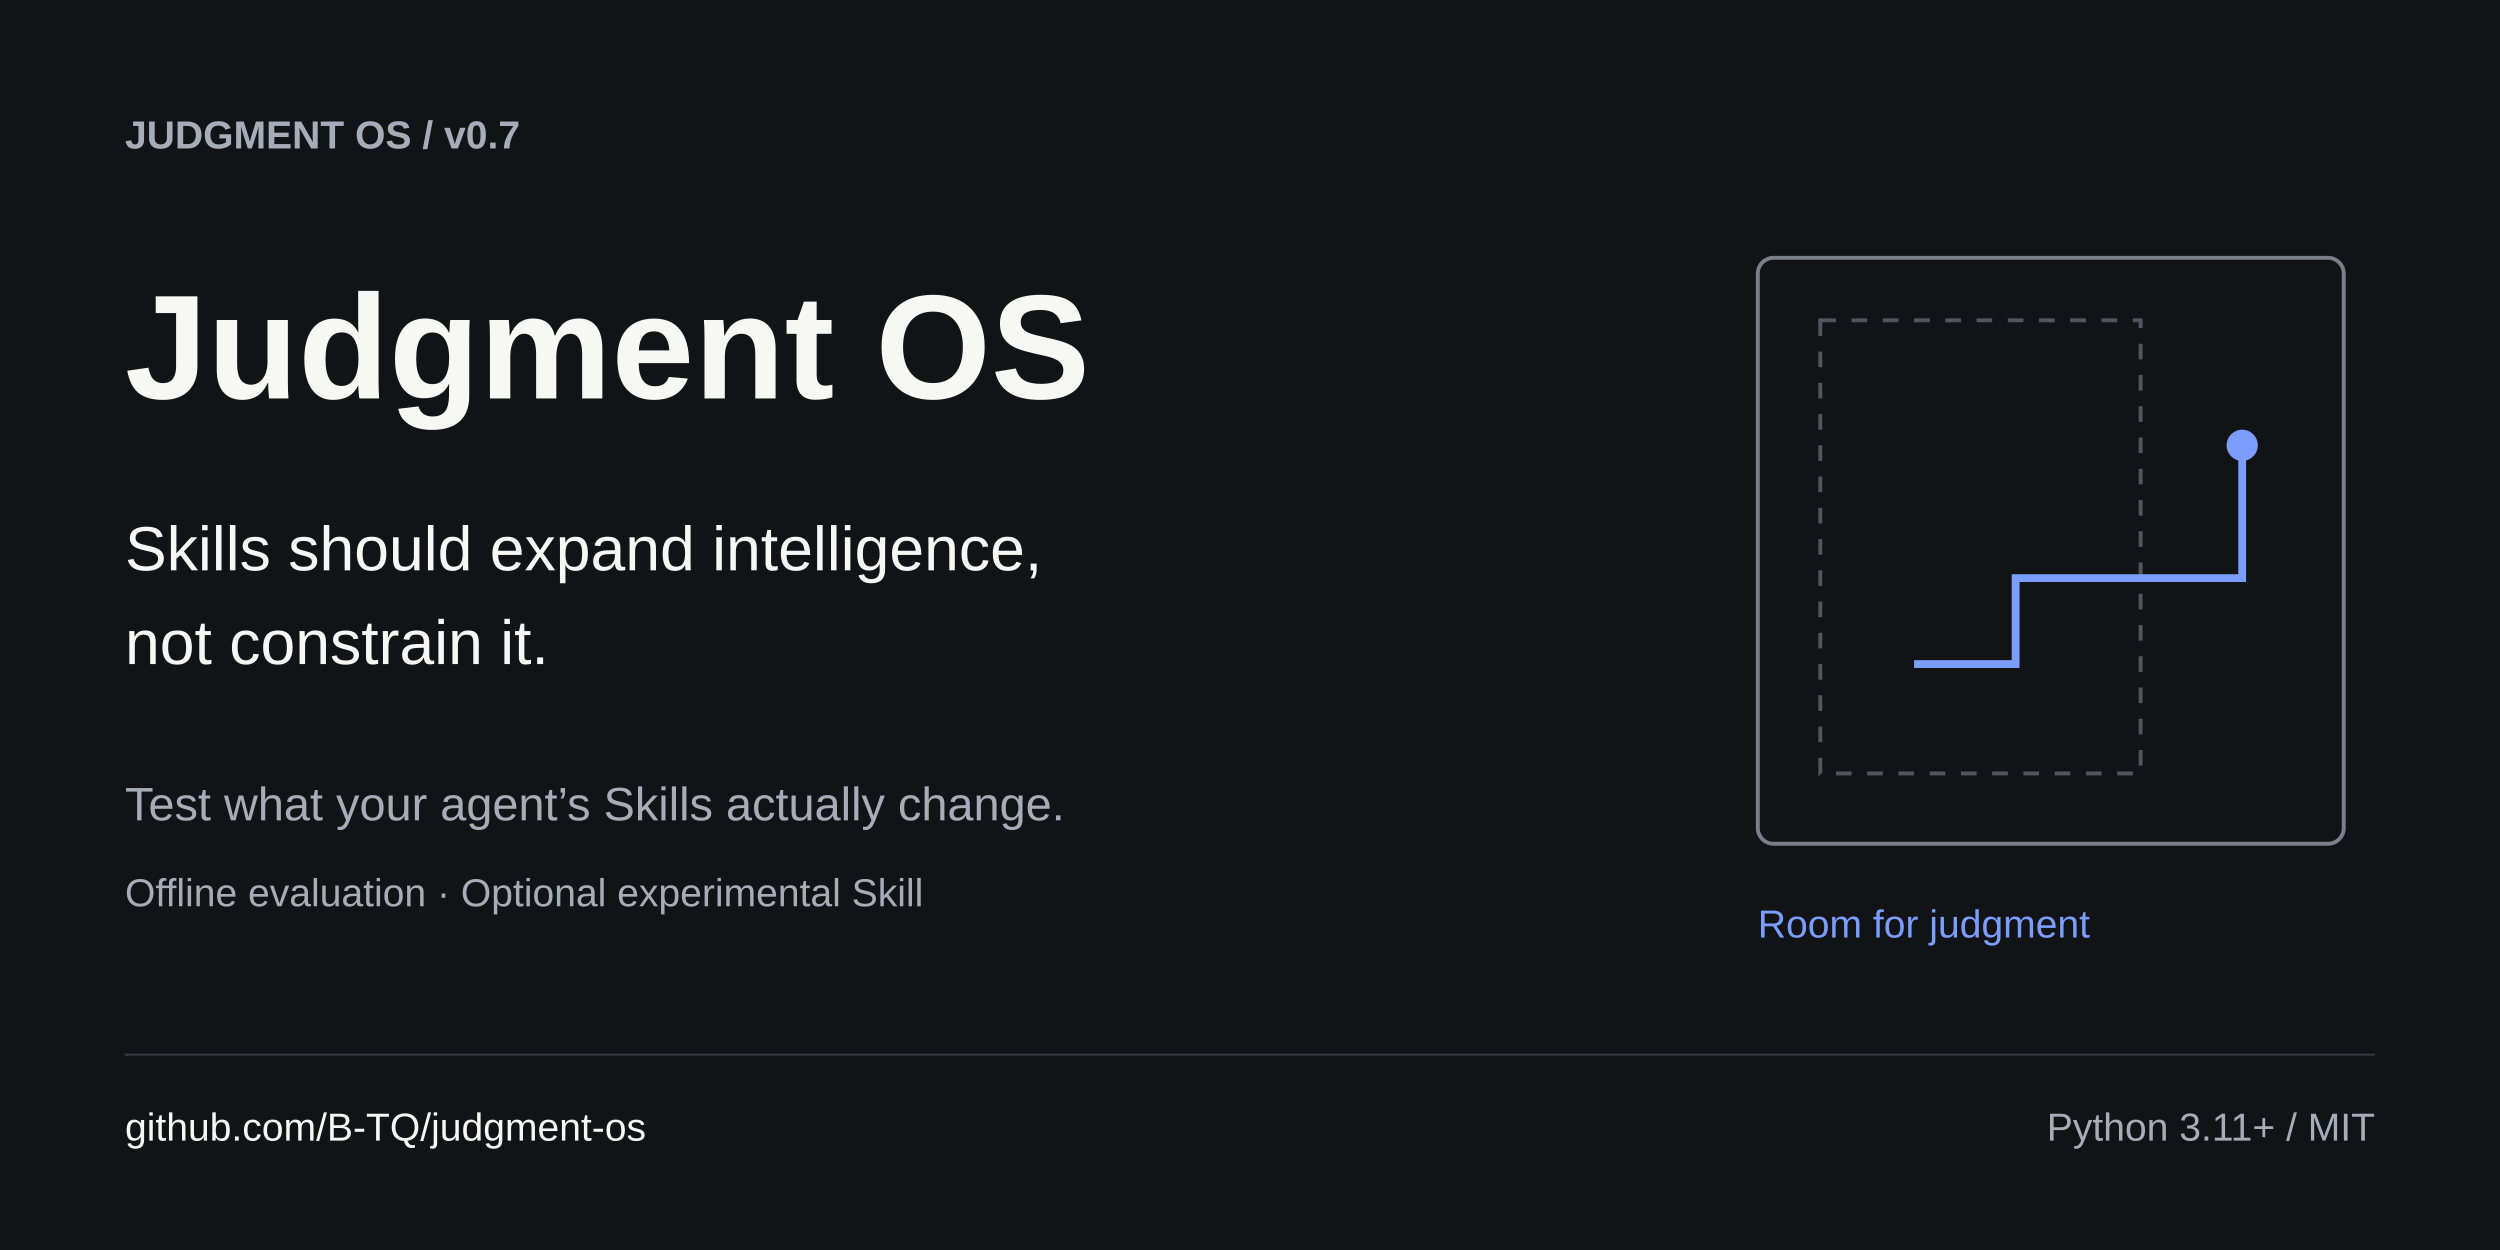
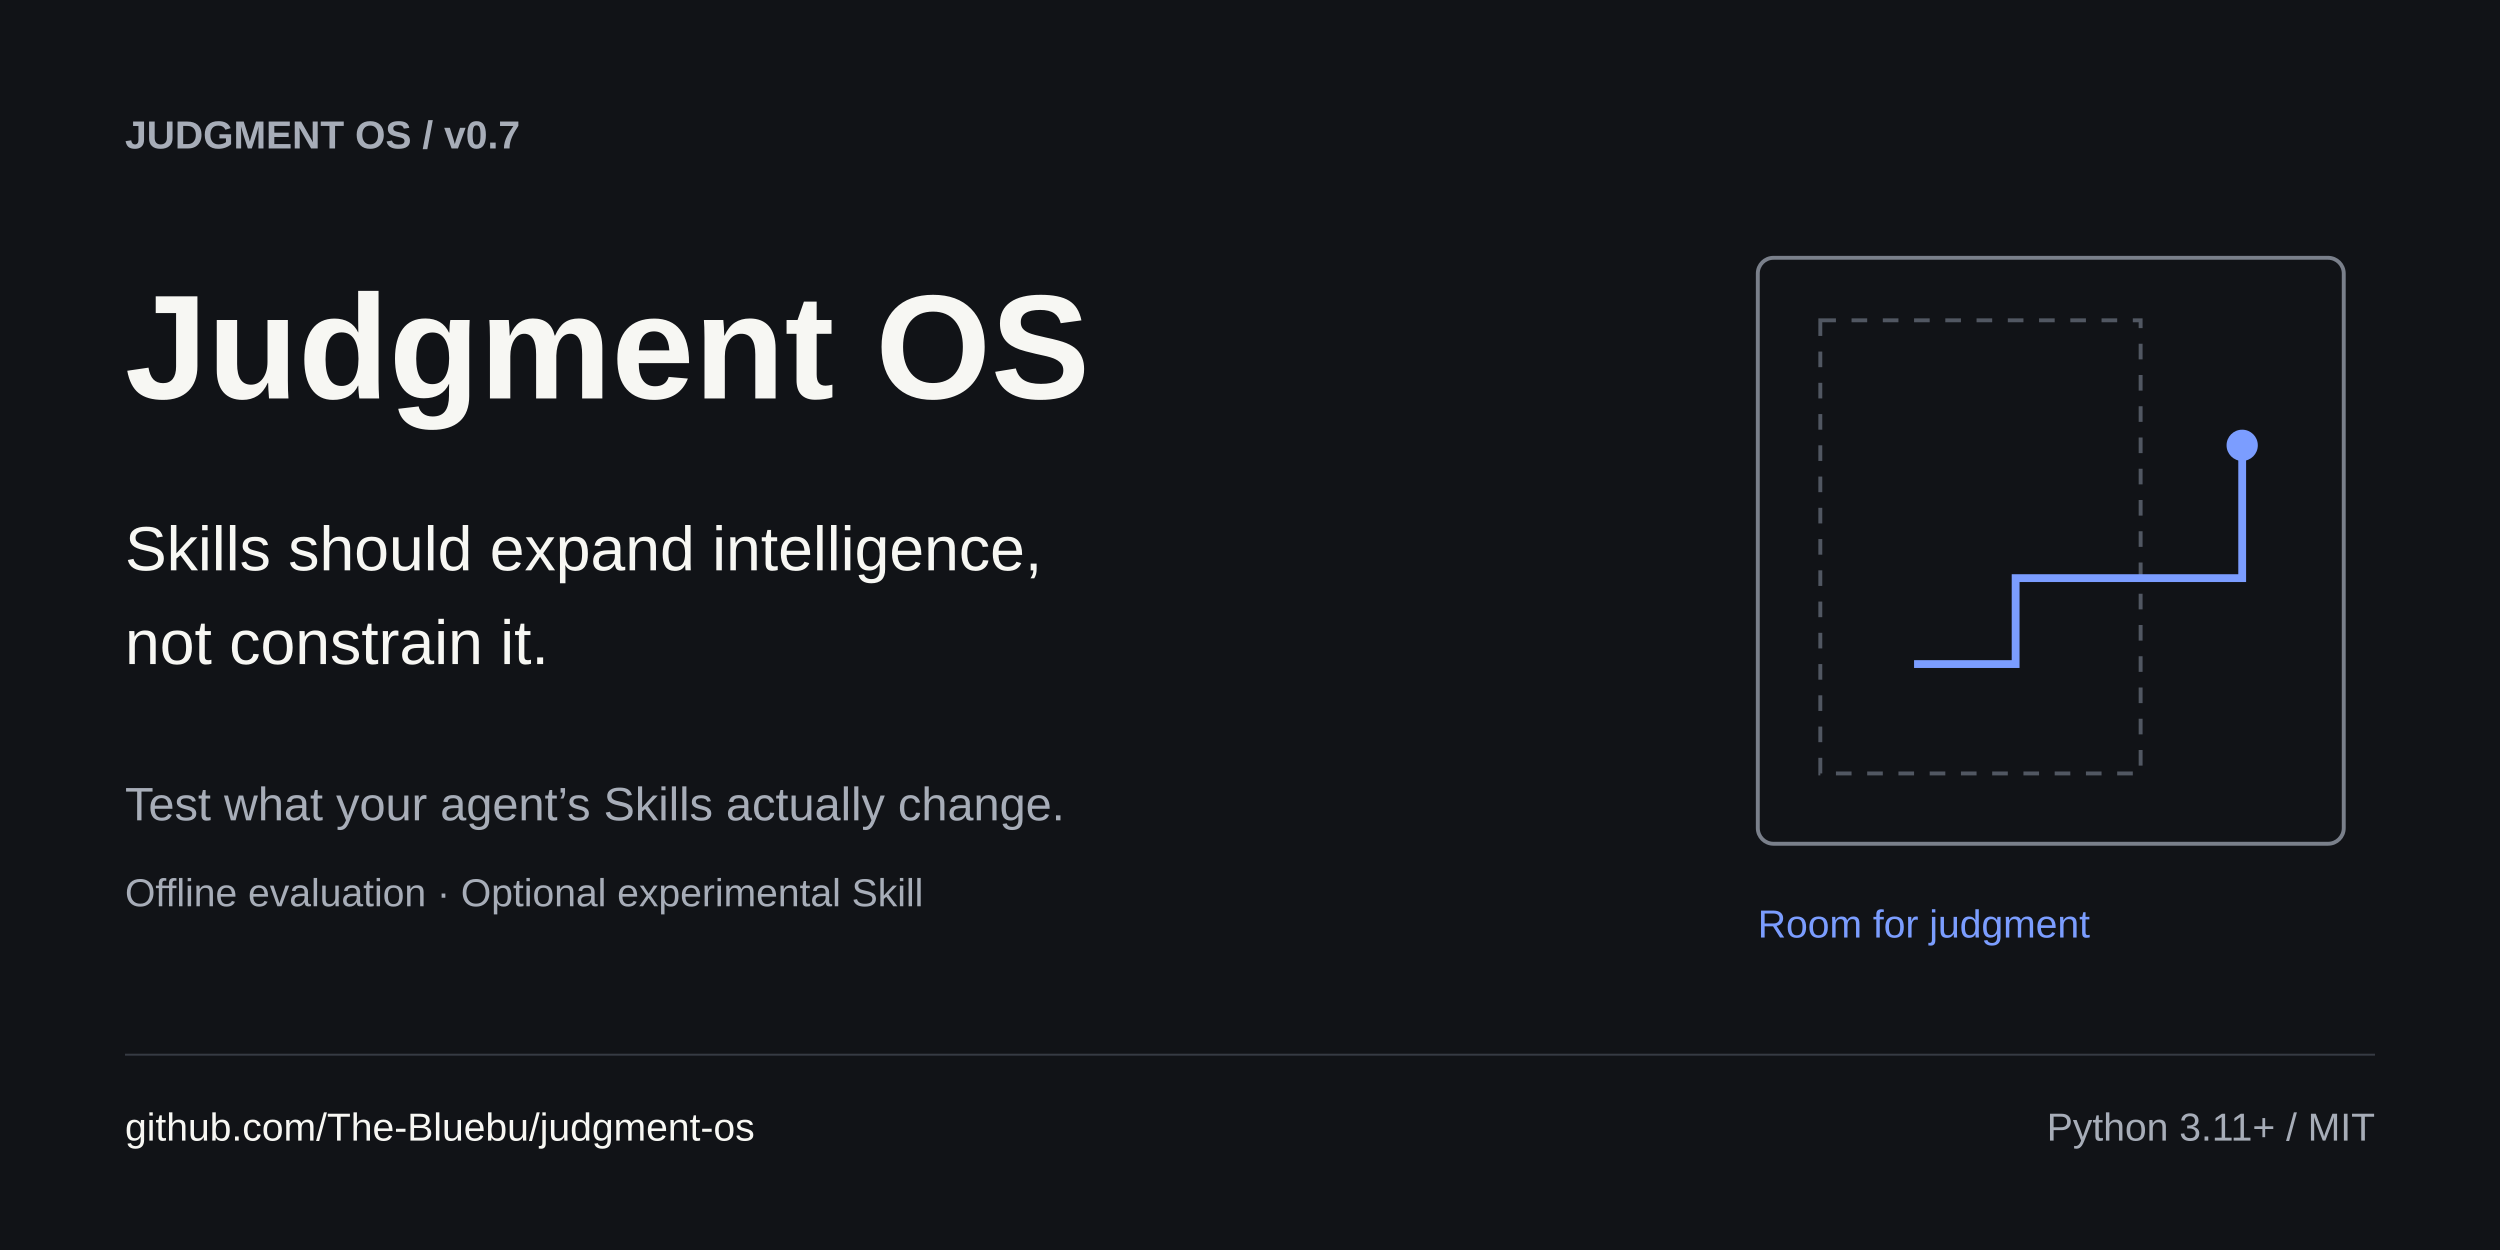
<svg xmlns="http://www.w3.org/2000/svg" width="1280" height="640" viewBox="0 0 1280 640" role="img" aria-labelledby="social-preview-title social-preview-desc">
  <defs>
    <style>text{font-family:Arial,"Microsoft YaHei",sans-serif} .mono{font-family:Consolas,monospace}</style>
    <marker id="social-preview-arrow" viewBox="0 0 10 10" refX="8" refY="5" markerWidth="7" markerHeight="7" orient="auto-start-reverse">
      <path d="M0 0L10 5L0 10" fill="#777c85" />
    </marker>
  </defs>
  <rect width="1280" height="640" fill="#111317" />
  <text x="64" y="76" font-size="20" fill="#a7adb8" font-weight="600" text-anchor="start">JUDGMENT OS / v0.7</text>
  <text x="64" y="204" font-size="76" fill="#f7f7f3" font-weight="700" text-anchor="start">Judgment OS</text>
  <text x="64" y="292" font-size="32" fill="#f7f7f3" font-weight="500" text-anchor="start">Skills should expand intelligence,</text>
  <text x="64" y="340" font-size="32" fill="#f7f7f3" font-weight="500" text-anchor="start">not constrain it.</text>
  <text x="64" y="420" font-size="24" fill="#a7adb8" font-weight="400" text-anchor="start">Test what your agent’s Skills actually change.</text>
  <text x="64" y="464" font-size="20" fill="#a7adb8" font-weight="400" text-anchor="start">Offline evaluation · Optional experimental Skill</text>
  <rect x="900" y="132" width="300" height="300" rx="8" fill="none" stroke="#7a808b" stroke-width="2" />
  <rect x="932" y="164" width="164" height="232" fill="none" stroke="#515762" stroke-width="2" stroke-dasharray="8 8" />
  <path d="M980 340H1032V296H1148V228" fill="none" stroke="#7b9dff" stroke-width="4" />
  <circle cx="1148" cy="228" r="8" fill="#7b9dff" />
  <text x="900" y="480" font-size="20" fill="#7b9dff" font-weight="400" text-anchor="start">Room for judgment</text>
  <path d="M64 540H1216" stroke="#363b43" />
-   <text x="64" y="584" font-size="20" fill="#f7f7f3" font-weight="400" text-anchor="start">github.com/B-TQ/judgment-os</text>
+   <text x="64" y="584" font-size="20" fill="#f7f7f3" font-weight="400" text-anchor="start">github.com/The-Bluebu/judgment-os</text>
  <text x="1216" y="584" font-size="20" fill="#a7adb8" font-weight="400" text-anchor="end">Python 3.11+  /  MIT</text>
</svg>
